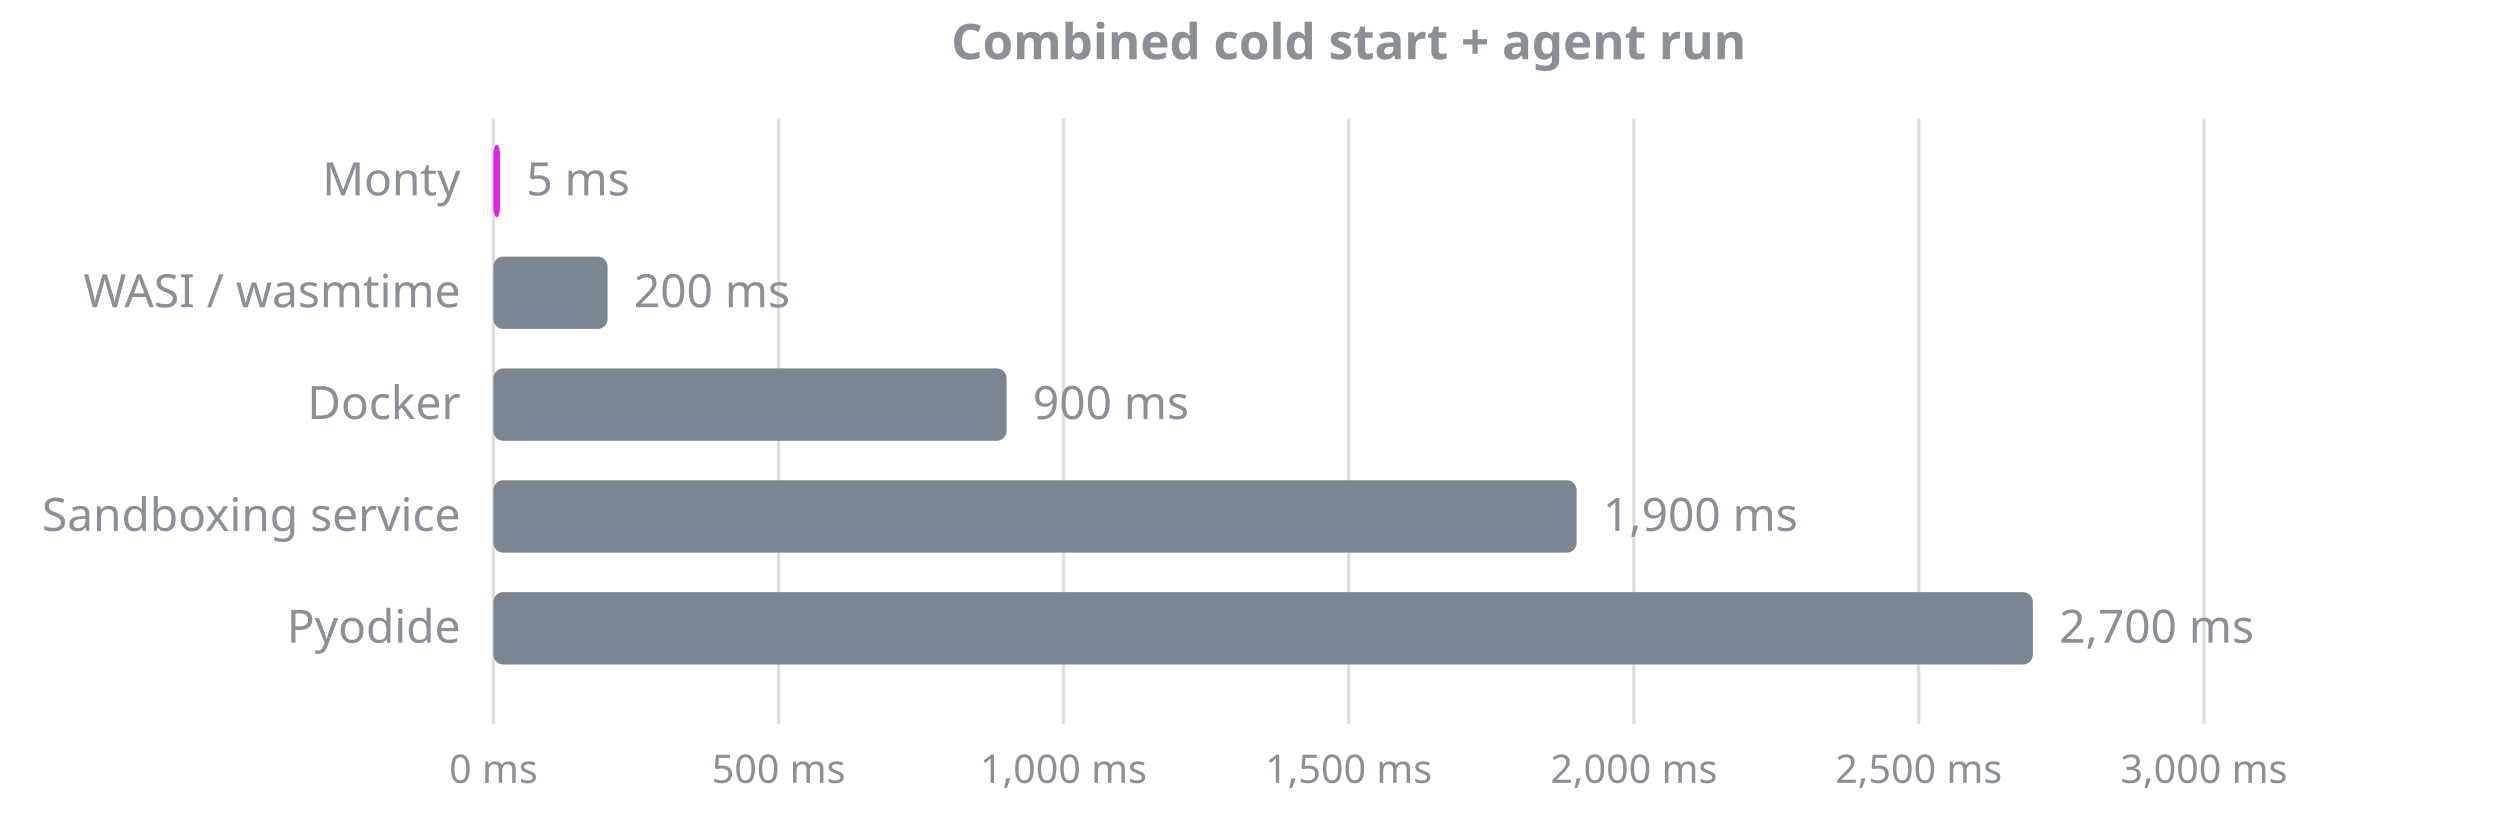
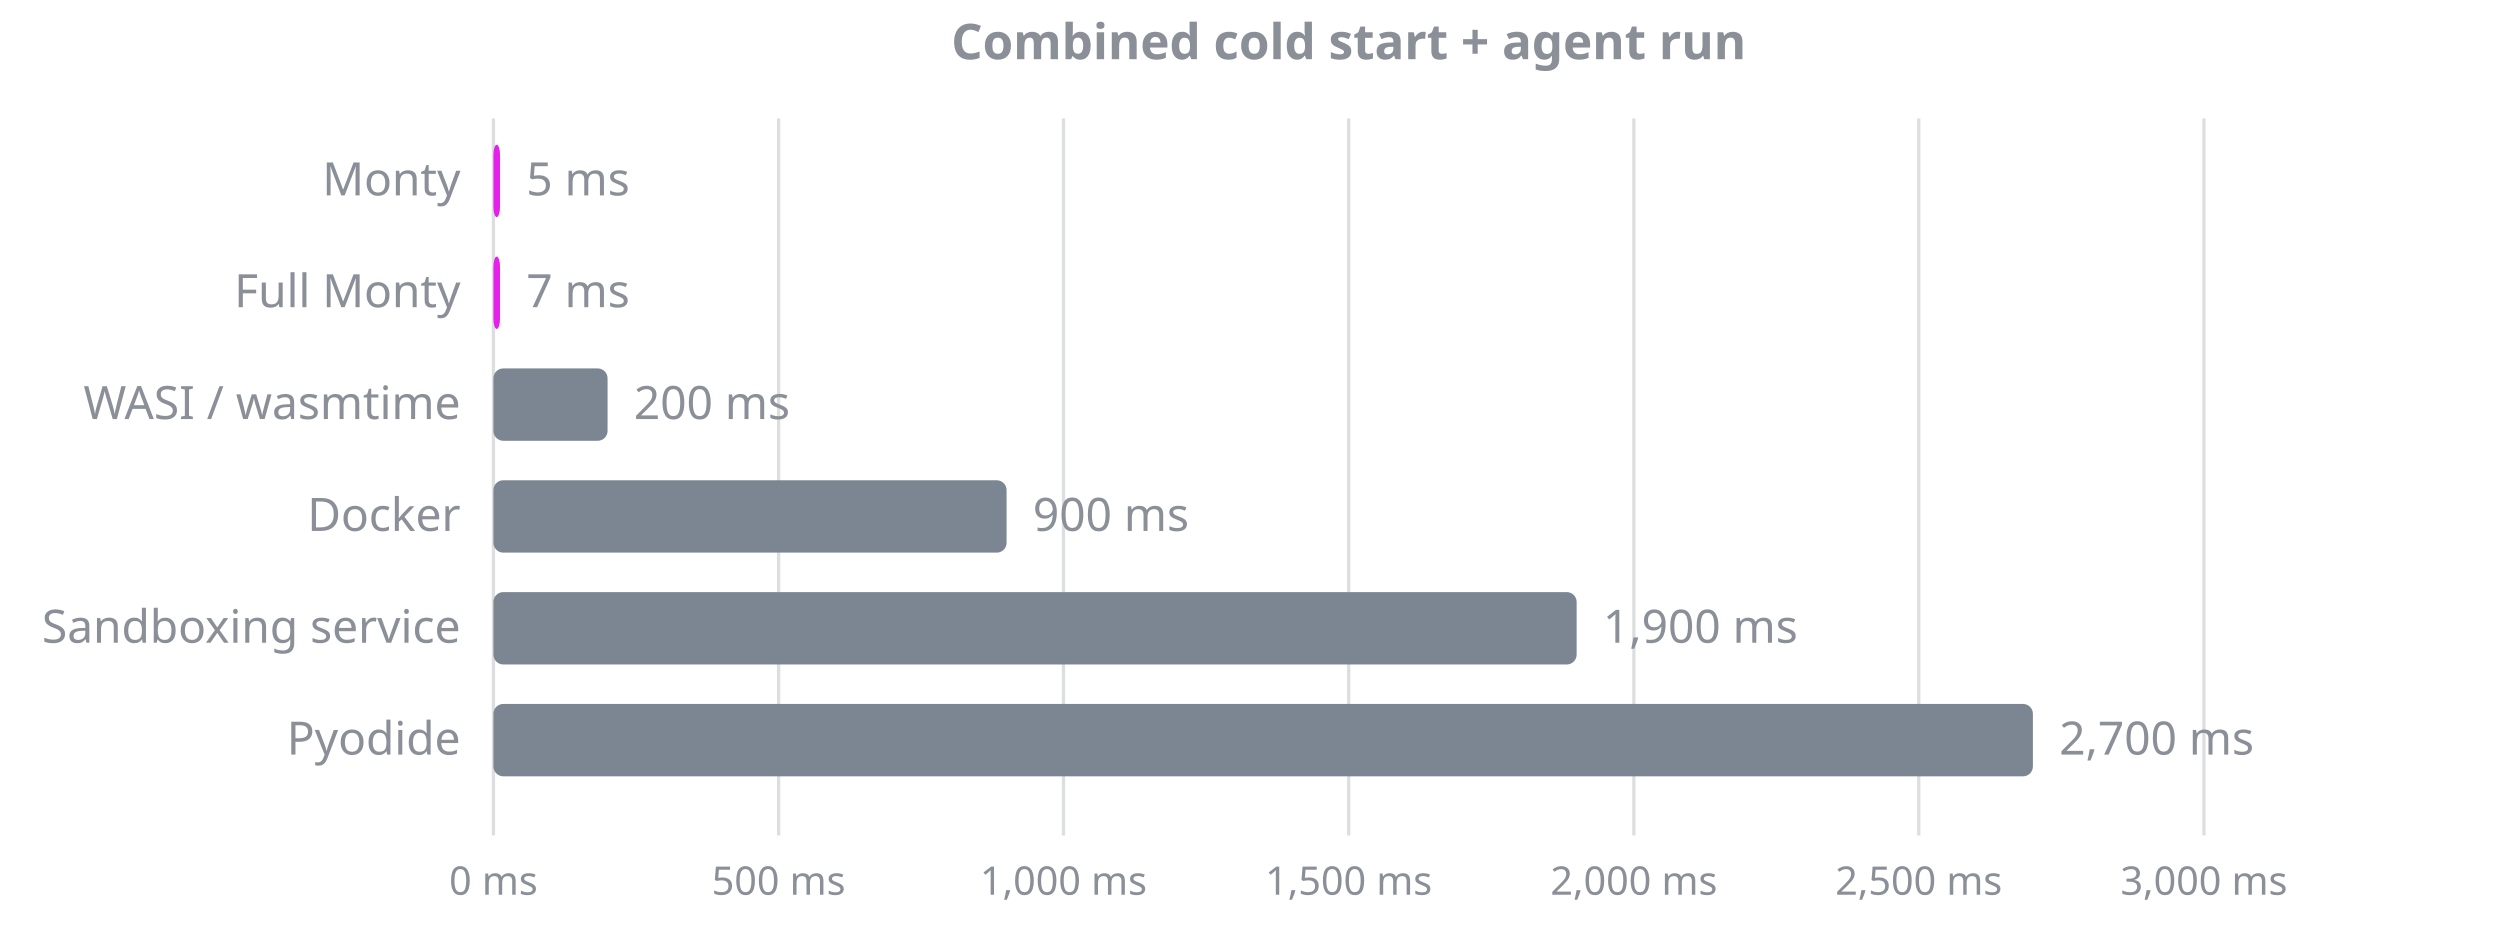
- <svg xmlns="http://www.w3.org/2000/svg" width="760" height="254" viewBox="0 0 760 254" role="img" aria-labelledby="title">
+ <svg xmlns="http://www.w3.org/2000/svg" width="760" height="288" viewBox="0 0 760 288" role="img" aria-labelledby="title">
  <text x="410.0" y="18" text-anchor="middle" fill="#8a8f98" font-size="15" font-weight="600" font-family="ui-sans-serif, system-ui, sans-serif">Combined cold start + agent run</text>
-   <line x1="150.0" y1="36" x2="150.0" y2="220" stroke="#8a8f98" stroke-opacity="0.3" />
-   <text x="150.0" y="238" text-anchor="middle" fill="#8a8f98" font-size="12" font-family="ui-sans-serif, system-ui, sans-serif">0 ms</text>
-   <line x1="236.7" y1="36" x2="236.7" y2="220" stroke="#8a8f98" stroke-opacity="0.3" />
-   <text x="236.7" y="238" text-anchor="middle" fill="#8a8f98" font-size="12" font-family="ui-sans-serif, system-ui, sans-serif">500 ms</text>
-   <line x1="323.3" y1="36" x2="323.3" y2="220" stroke="#8a8f98" stroke-opacity="0.3" />
-   <text x="323.3" y="238" text-anchor="middle" fill="#8a8f98" font-size="12" font-family="ui-sans-serif, system-ui, sans-serif">1,000 ms</text>
-   <line x1="410.0" y1="36" x2="410.0" y2="220" stroke="#8a8f98" stroke-opacity="0.3" />
-   <text x="410.0" y="238" text-anchor="middle" fill="#8a8f98" font-size="12" font-family="ui-sans-serif, system-ui, sans-serif">1,500 ms</text>
-   <line x1="496.7" y1="36" x2="496.7" y2="220" stroke="#8a8f98" stroke-opacity="0.3" />
-   <text x="496.7" y="238" text-anchor="middle" fill="#8a8f98" font-size="12" font-family="ui-sans-serif, system-ui, sans-serif">2,000 ms</text>
-   <line x1="583.3" y1="36" x2="583.3" y2="220" stroke="#8a8f98" stroke-opacity="0.3" />
-   <text x="583.3" y="238" text-anchor="middle" fill="#8a8f98" font-size="12" font-family="ui-sans-serif, system-ui, sans-serif">2,500 ms</text>
-   <line x1="670.0" y1="36" x2="670.0" y2="220" stroke="#8a8f98" stroke-opacity="0.3" />
-   <text x="670.0" y="238" text-anchor="middle" fill="#8a8f98" font-size="12" font-family="ui-sans-serif, system-ui, sans-serif">3,000 ms</text>
+   <line x1="150.0" y1="36" x2="150.0" y2="254" stroke="#8a8f98" stroke-opacity="0.3" />
+   <text x="150.0" y="272" text-anchor="middle" fill="#8a8f98" font-size="12" font-family="ui-sans-serif, system-ui, sans-serif">0 ms</text>
+   <line x1="236.7" y1="36" x2="236.7" y2="254" stroke="#8a8f98" stroke-opacity="0.3" />
+   <text x="236.7" y="272" text-anchor="middle" fill="#8a8f98" font-size="12" font-family="ui-sans-serif, system-ui, sans-serif">500 ms</text>
+   <line x1="323.3" y1="36" x2="323.3" y2="254" stroke="#8a8f98" stroke-opacity="0.3" />
+   <text x="323.3" y="272" text-anchor="middle" fill="#8a8f98" font-size="12" font-family="ui-sans-serif, system-ui, sans-serif">1,000 ms</text>
+   <line x1="410.0" y1="36" x2="410.0" y2="254" stroke="#8a8f98" stroke-opacity="0.3" />
+   <text x="410.0" y="272" text-anchor="middle" fill="#8a8f98" font-size="12" font-family="ui-sans-serif, system-ui, sans-serif">1,500 ms</text>
+   <line x1="496.7" y1="36" x2="496.7" y2="254" stroke="#8a8f98" stroke-opacity="0.3" />
+   <text x="496.7" y="272" text-anchor="middle" fill="#8a8f98" font-size="12" font-family="ui-sans-serif, system-ui, sans-serif">2,000 ms</text>
+   <line x1="583.3" y1="36" x2="583.3" y2="254" stroke="#8a8f98" stroke-opacity="0.3" />
+   <text x="583.3" y="272" text-anchor="middle" fill="#8a8f98" font-size="12" font-family="ui-sans-serif, system-ui, sans-serif">2,500 ms</text>
+   <line x1="670.0" y1="36" x2="670.0" y2="254" stroke="#8a8f98" stroke-opacity="0.3" />
+   <text x="670.0" y="272" text-anchor="middle" fill="#8a8f98" font-size="12" font-family="ui-sans-serif, system-ui, sans-serif">3,000 ms</text>
  <text x="140" y="59.4" text-anchor="end" fill="#8a8f98" font-size="14" font-family="ui-sans-serif, system-ui, sans-serif">Monty</text>
  <rect x="150" y="44" width="2.0" height="22" rx="3" fill="#e520e9" />
  <text x="160.0" y="59.4" fill="#8a8f98" font-size="14" font-family="ui-sans-serif, system-ui, sans-serif">5 ms</text>
-   <text x="140" y="93.4" text-anchor="end" fill="#8a8f98" font-size="14" font-family="ui-sans-serif, system-ui, sans-serif">WASI / wasmtime</text>
-   <rect x="150" y="78" width="34.7" height="22" rx="3" fill="#7c8592" />
-   <text x="192.7" y="93.4" fill="#8a8f98" font-size="14" font-family="ui-sans-serif, system-ui, sans-serif">200 ms</text>
-   <text x="140" y="127.4" text-anchor="end" fill="#8a8f98" font-size="14" font-family="ui-sans-serif, system-ui, sans-serif">Docker</text>
-   <rect x="150" y="112" width="156.0" height="22" rx="3" fill="#7c8592" />
-   <text x="314.0" y="127.4" fill="#8a8f98" font-size="14" font-family="ui-sans-serif, system-ui, sans-serif">900 ms</text>
-   <text x="140" y="161.4" text-anchor="end" fill="#8a8f98" font-size="14" font-family="ui-sans-serif, system-ui, sans-serif">Sandboxing service</text>
-   <rect x="150" y="146" width="329.3" height="22" rx="3" fill="#7c8592" />
-   <text x="487.3" y="161.4" fill="#8a8f98" font-size="14" font-family="ui-sans-serif, system-ui, sans-serif">1,900 ms</text>
-   <text x="140" y="195.4" text-anchor="end" fill="#8a8f98" font-size="14" font-family="ui-sans-serif, system-ui, sans-serif">Pyodide</text>
-   <rect x="150" y="180" width="468.0" height="22" rx="3" fill="#7c8592" />
-   <text x="626.0" y="195.4" fill="#8a8f98" font-size="14" font-family="ui-sans-serif, system-ui, sans-serif">2,700 ms</text>
+   <text x="140" y="93.4" text-anchor="end" fill="#8a8f98" font-size="14" font-family="ui-sans-serif, system-ui, sans-serif">Full Monty</text>
+   <rect x="150" y="78" width="2.0" height="22" rx="3" fill="#e520e9" />
+   <text x="160.0" y="93.4" fill="#8a8f98" font-size="14" font-family="ui-sans-serif, system-ui, sans-serif">7 ms</text>
+   <text x="140" y="127.4" text-anchor="end" fill="#8a8f98" font-size="14" font-family="ui-sans-serif, system-ui, sans-serif">WASI / wasmtime</text>
+   <rect x="150" y="112" width="34.7" height="22" rx="3" fill="#7c8592" />
+   <text x="192.7" y="127.4" fill="#8a8f98" font-size="14" font-family="ui-sans-serif, system-ui, sans-serif">200 ms</text>
+   <text x="140" y="161.4" text-anchor="end" fill="#8a8f98" font-size="14" font-family="ui-sans-serif, system-ui, sans-serif">Docker</text>
+   <rect x="150" y="146" width="156.0" height="22" rx="3" fill="#7c8592" />
+   <text x="314.0" y="161.4" fill="#8a8f98" font-size="14" font-family="ui-sans-serif, system-ui, sans-serif">900 ms</text>
+   <text x="140" y="195.4" text-anchor="end" fill="#8a8f98" font-size="14" font-family="ui-sans-serif, system-ui, sans-serif">Sandboxing service</text>
+   <rect x="150" y="180" width="329.3" height="22" rx="3" fill="#7c8592" />
+   <text x="487.3" y="195.4" fill="#8a8f98" font-size="14" font-family="ui-sans-serif, system-ui, sans-serif">1,900 ms</text>
+   <text x="140" y="229.4" text-anchor="end" fill="#8a8f98" font-size="14" font-family="ui-sans-serif, system-ui, sans-serif">Pyodide</text>
+   <rect x="150" y="214" width="468.0" height="22" rx="3" fill="#7c8592" />
+   <text x="626.0" y="229.4" fill="#8a8f98" font-size="14" font-family="ui-sans-serif, system-ui, sans-serif">2,700 ms</text>
</svg>
